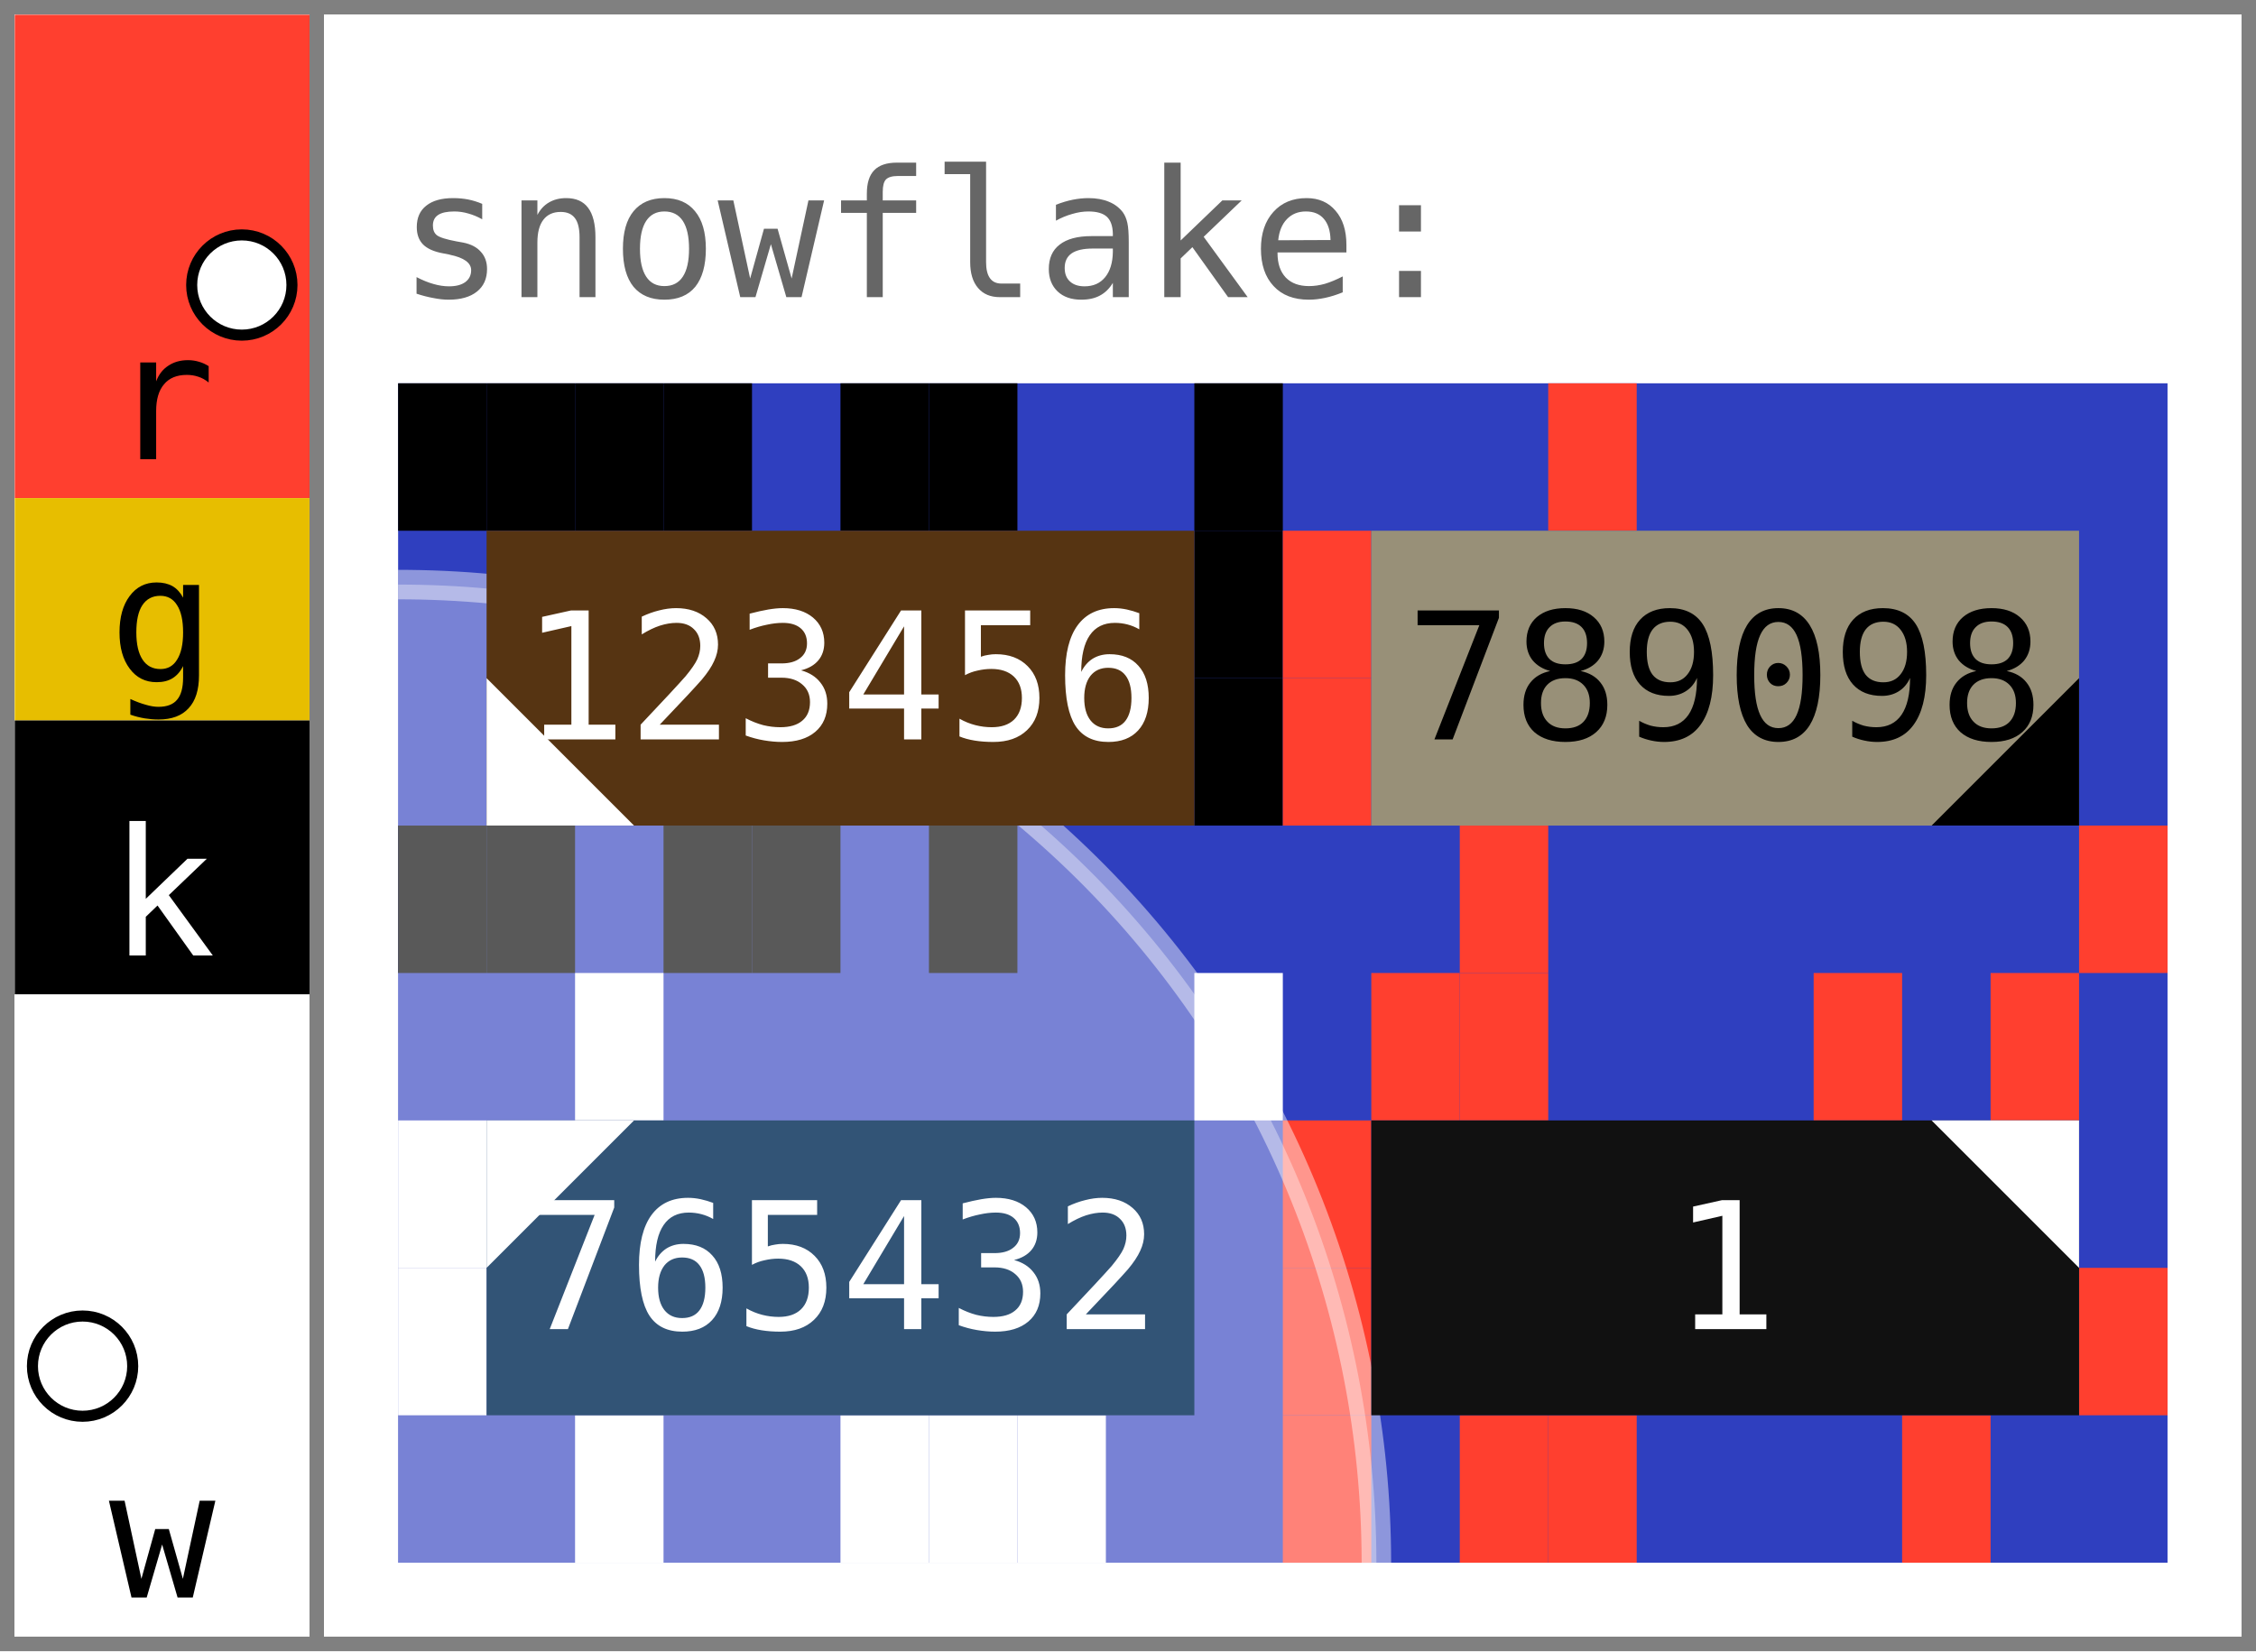
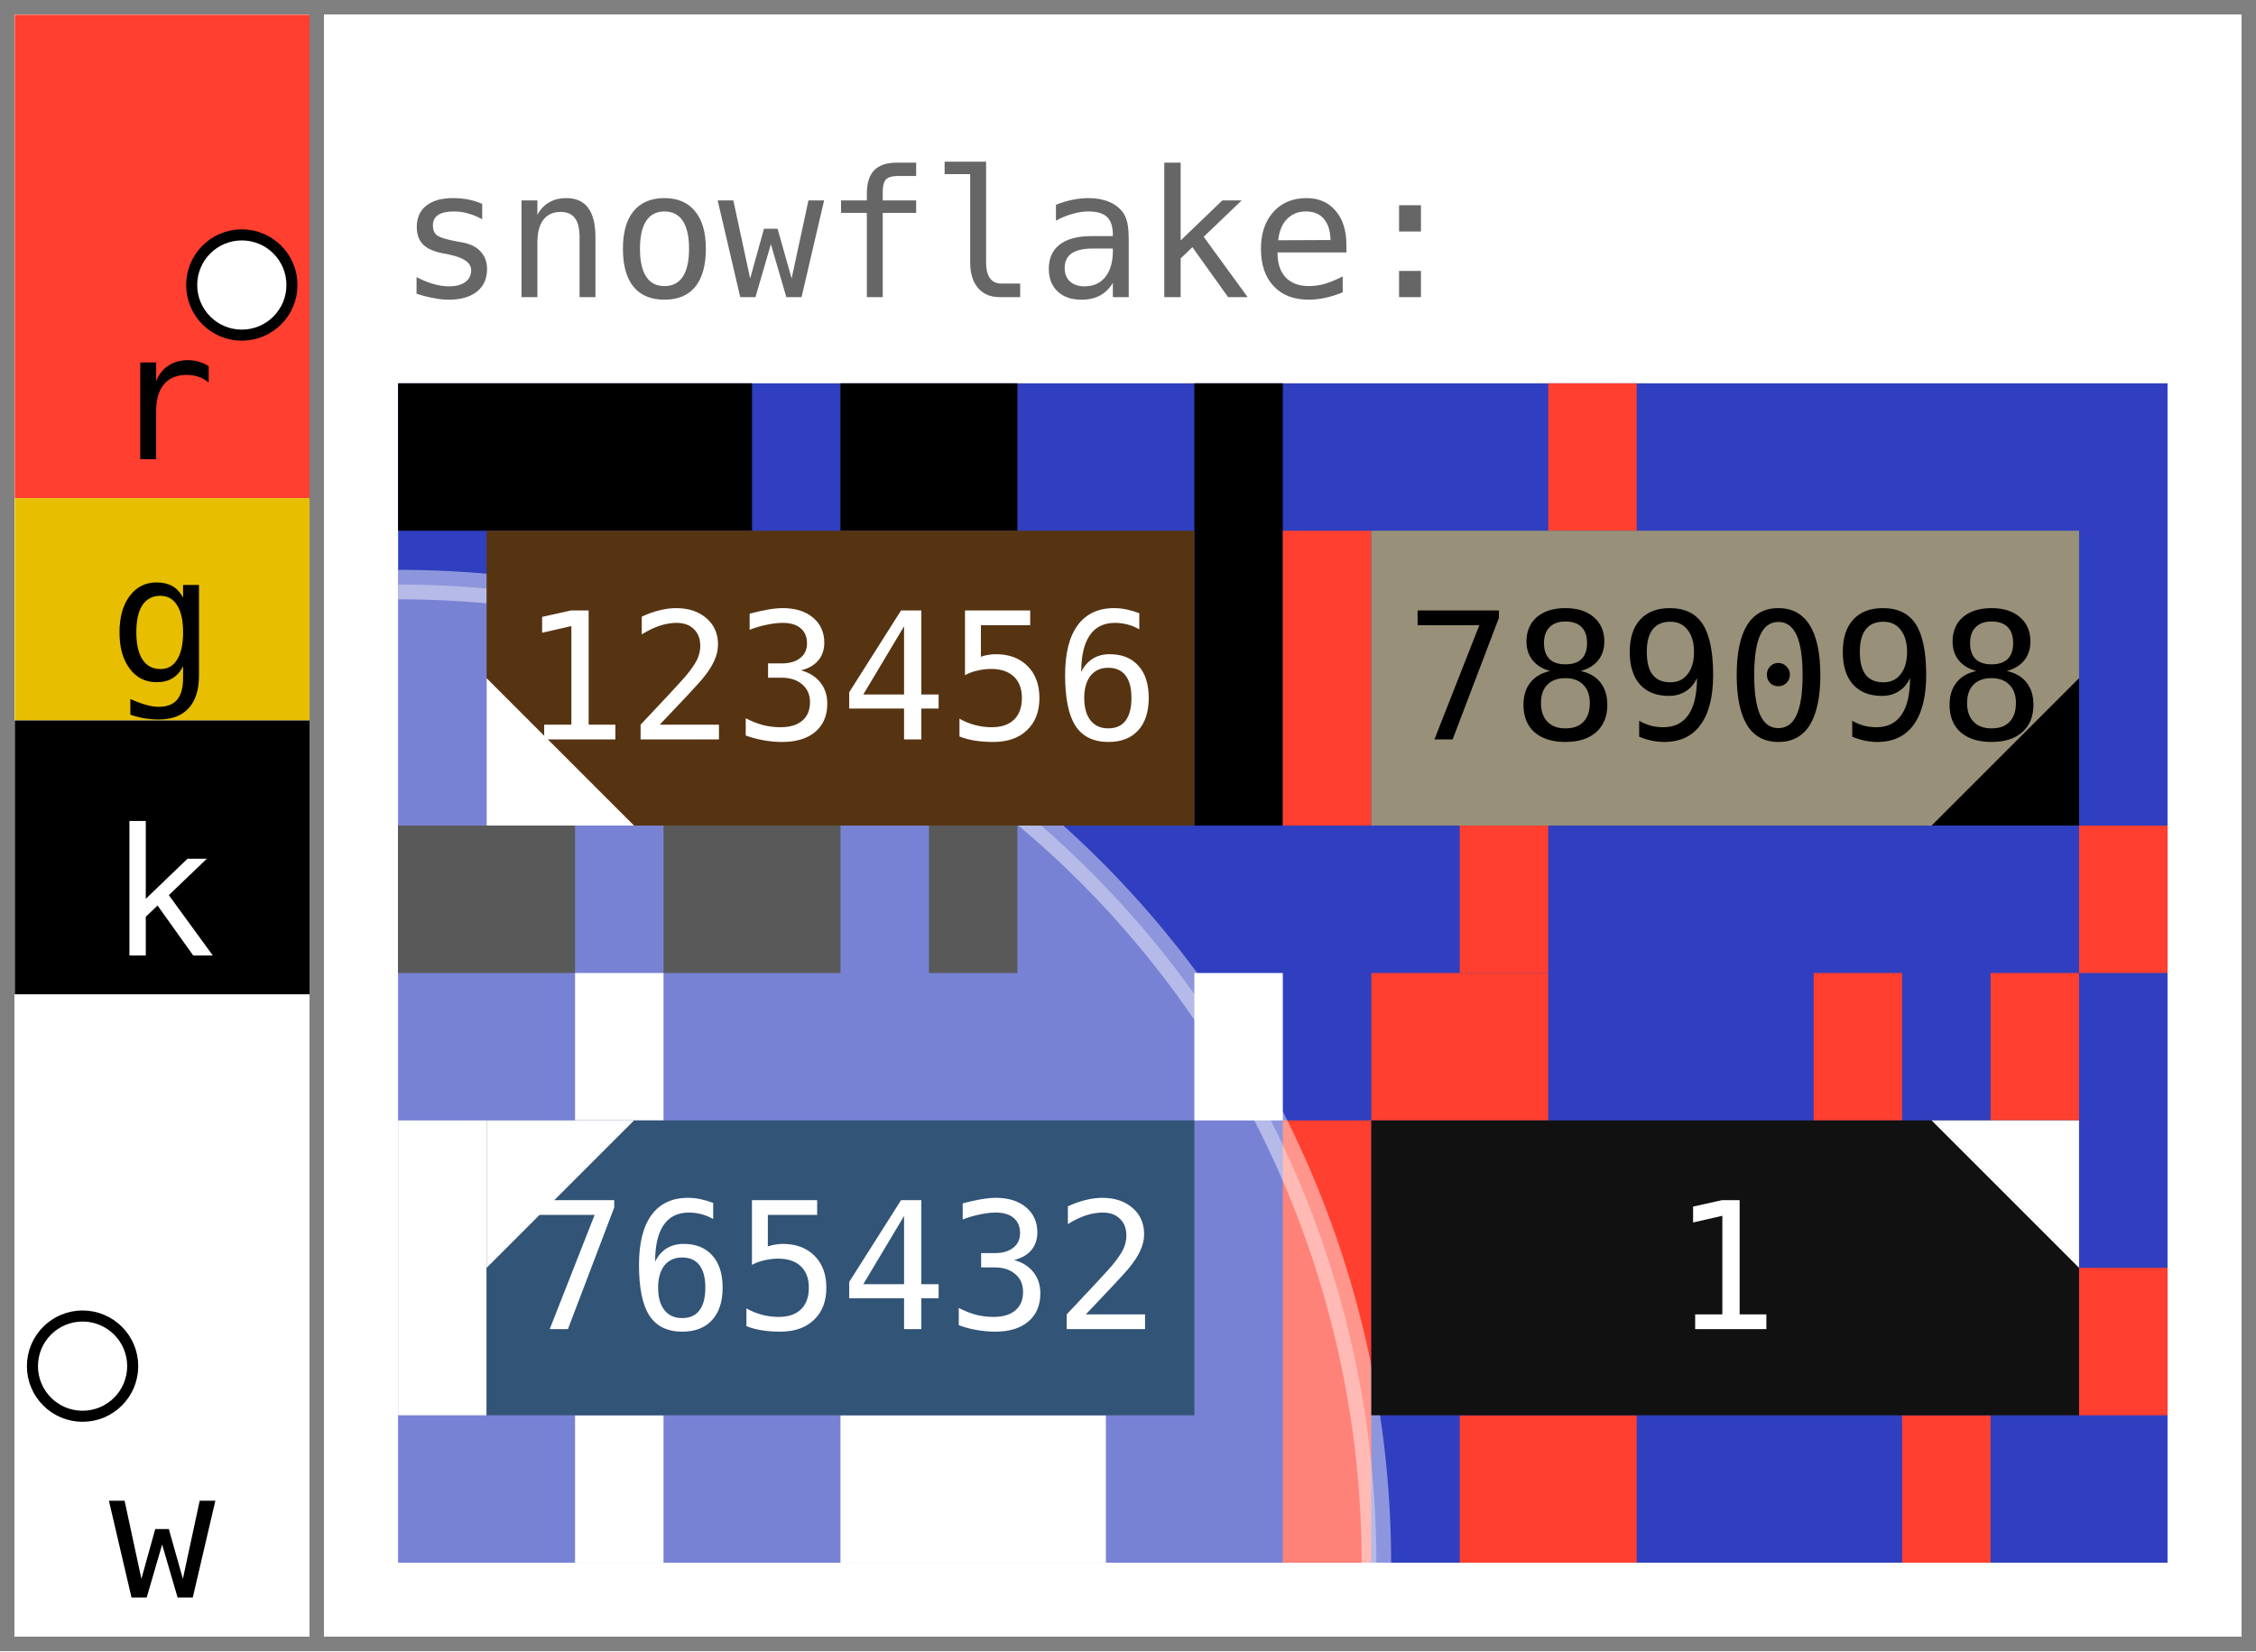
<svg xmlns="http://www.w3.org/2000/svg" width="153" height="112" viewBox="0 0 153 112" font-family="&quot;JetBrains Mono&quot;, &quot;Menlo&quot;, &quot;Consolas&quot;, &quot;DejaVu Sans Mono&quot;, &quot;Liberation Mono&quot;, &quot;Roboto Mono&quot;, &quot;Noto Sans Mono&quot;, monospace" data-entviz-version="v10" data-entviz-lib="0.10.0" data-input-bytes="19" data-cols="2" data-rows="2">
  <defs>
    <clipPath id="grid-clip-368e6fc81008c9c2-2x2">
      <rect x="27" y="26" width="120" height="80" />
    </clipPath>
  </defs>
  <rect x="0" y="0" width="153" height="112" fill="#ffffff" />
  <g data-channel="grid">
    <rect x="27" y="26" width="120" height="80" fill="#2f3fbf" />
    <g>
-       <rect x="27" y="26" width="6" height="10" fill="#000000" />
-       <rect x="33" y="26" width="6" height="10" fill="#000000" />
-       <rect x="39" y="26" width="6" height="10" fill="#000000" />
-       <rect x="45" y="26" width="6" height="10" fill="#000000" />
-       <rect x="57" y="26" width="6" height="10" fill="#000000" />
-       <rect x="63" y="26" width="6" height="10" fill="#000000" />
-       <rect x="81" y="26" width="6" height="10" fill="#000000" />
-       <rect x="81" y="36" width="6" height="10" fill="#000000" />
-       <rect x="81" y="46" width="6" height="10" fill="#000000" />
-       <rect x="63" y="56" width="6" height="10" fill="#000000" />
-       <rect x="51" y="56" width="6" height="10" fill="#000000" />
-       <rect x="45" y="56" width="6" height="10" fill="#000000" />
-       <rect x="33" y="56" width="6" height="10" fill="#000000" />
-       <rect x="27" y="56" width="6" height="10" fill="#000000" />
-       <rect x="105" y="26" width="6" height="10" fill="#ff3f2f" />
-       <rect x="141" y="56" width="6" height="10" fill="#ff3f2f" />
-       <rect x="99" y="56" width="6" height="10" fill="#ff3f2f" />
-       <rect x="87" y="46" width="6" height="10" fill="#ff3f2f" />
-       <rect x="87" y="36" width="6" height="10" fill="#ff3f2f" />
-       <rect x="39" y="66" width="6" height="10" fill="#ffffff" />
-       <rect x="81" y="66" width="6" height="10" fill="#ffffff" />
-       <rect x="69" y="96" width="6" height="10" fill="#ffffff" />
-       <rect x="63" y="96" width="6" height="10" fill="#ffffff" />
-       <rect x="57" y="96" width="6" height="10" fill="#ffffff" />
-       <rect x="39" y="96" width="6" height="10" fill="#ffffff" />
-       <rect x="27" y="86" width="6" height="10" fill="#ffffff" />
-       <rect x="27" y="76" width="6" height="10" fill="#ffffff" />
-       <rect x="93" y="66" width="6" height="10" fill="#ff3f2f" />
-       <rect x="99" y="66" width="6" height="10" fill="#ff3f2f" />
-       <rect x="123" y="66" width="6" height="10" fill="#ff3f2f" />
-       <rect x="135" y="66" width="6" height="10" fill="#ff3f2f" />
-       <rect x="141" y="86" width="6" height="10" fill="#ff3f2f" />
-       <rect x="129" y="96" width="6" height="10" fill="#ff3f2f" />
-       <rect x="105" y="96" width="6" height="10" fill="#ff3f2f" />
-       <rect x="99" y="96" width="6" height="10" fill="#ff3f2f" />
-       <rect x="87" y="96" width="6" height="10" fill="#ff3f2f" />
-       <rect x="87" y="86" width="6" height="10" fill="#ff3f2f" />
-       <rect x="87" y="76" width="6" height="10" fill="#ff3f2f" />
+       <path fill="#000000" d="M27 26h6v10h-6zM33 26h6v10h-6zM39 26h6v10h-6zM45 26h6v10h-6zM57 26h6v10h-6zM63 26h6v10h-6zM81 26h6v10h-6zM81 36h6v10h-6zM81 46h6v10h-6zM63 56h6v10h-6zM51 56h6v10h-6zM45 56h6v10h-6zM33 56h6v10h-6zM27 56h6v10h-6z" />
+       <path fill="#ff3f2f" d="M105 26h6v10h-6zM141 56h6v10h-6zM99 56h6v10h-6zM87 46h6v10h-6zM87 36h6v10h-6z" />
+       <path fill="#ffffff" d="M39 66h6v10h-6zM81 66h6v10h-6zM69 96h6v10h-6zM63 96h6v10h-6zM57 96h6v10h-6zM39 96h6v10h-6zM27 86h6v10h-6zM27 76h6v10h-6z" />
+       <path fill="#ff3f2f" d="M93 66h6v10h-6zM99 66h6v10h-6zM123 66h6v10h-6zM135 66h6v10h-6zM141 86h6v10h-6zM129 96h6v10h-6zM105 96h6v10h-6zM99 96h6v10h-6zM87 96h6v10h-6zM87 86h6v10h-6zM87 76h6v10h-6z" />
    </g>
    <g clip-path="url(#grid-clip-368e6fc81008c9c2-2x2)" data-channel="ellipse" data-ellipse-anchor-x="27" data-ellipse-anchor-y="106" data-ellipse-rx="66.342" data-ellipse-ry="66.342" data-ellipse-rotation-deg="36">
      <ellipse cx="27" cy="106" rx="66.342" ry="66.342" transform="rotate(36 27 106)" fill="#ffffff" stroke="#ffffff" fill-opacity="0.35" stroke-opacity="0.45" stroke-width="2" />
    </g>
    <g>
-       <g data-channel="cell" data-cell-index="0" data-cell-row="0" data-cell-col="0" data-cell-quartile="4">
+       <g data-channel="cell" data-cell-index="0" data-cell-row="0" data-cell-col="0" data-surround-bits="0x368e6f" data-edge-color="#000000" data-cell-quartile="4">
        <rect x="33" y="36" width="48" height="20" fill="#563412" />
        <text x="57" y="46" fill="#ffffff" font-size="12" text-anchor="middle" dominant-baseline="central">123456</text>
        <polygon points="33,56 33,46 43,56" fill="#ffffff" />
      </g>
-       <g data-channel="cell" data-cell-index="1" data-cell-row="0" data-cell-col="1" data-cell-quartile="3">
+       <g data-channel="cell" data-cell-index="1" data-cell-row="0" data-cell-col="1" data-surround-bits="0xc81008" data-edge-color="#ff3f2f" data-cell-quartile="3">
        <rect x="93" y="36" width="48" height="20" fill="#989078" />
        <text x="117" y="46" fill="#000000" font-size="12" text-anchor="middle" dominant-baseline="central">789098</text>
        <polygon points="141,56 141,46 131,56" fill="#000000" />
      </g>
-       <g data-channel="cell" data-cell-index="2" data-cell-row="1" data-cell-col="0" data-cell-quartile="1">
+       <g data-channel="cell" data-cell-index="2" data-cell-row="1" data-cell-col="0" data-surround-bits="0xc9c204" data-edge-color="#ffffff" data-cell-quartile="1">
        <rect x="33" y="76" width="48" height="20" fill="#325476" />
        <text x="57" y="86" fill="#ffffff" font-size="12" text-anchor="middle" dominant-baseline="central">765432</text>
        <polygon points="33,76 43,76 33,86" fill="#ffffff" />
      </g>
-       <g data-channel="cell" data-cell-index="3" data-cell-row="1" data-cell-col="1" data-cell-quartile="2">
+       <g data-channel="cell" data-cell-index="3" data-cell-row="1" data-cell-col="1" data-surround-bits="0xec4946" data-edge-color="#ff3f2f" data-cell-quartile="2">
        <rect x="93" y="76" width="48" height="20" fill="#111111" />
        <text x="117" y="86" fill="#ffffff" font-size="12" text-anchor="middle" dominant-baseline="central">1</text>
        <polygon points="141,76 131,76 141,86" fill="#ffffff" />
      </g>
    </g>
  </g>
  <g data-channel="color-bar" data-bar-slots="9" data-bar-marker-left="7" data-bar-marker-right="1">
    <g data-color-bar-rank="0" data-color-bar-band="R">
      <rect x="1" y="1" width="20" height="32.788" fill="#ff3f2f" />
      <text x="11" y="31.148" fill="#000000" font-size="12" text-anchor="middle" data-color-bar-letter="true">r</text>
    </g>
    <g data-color-bar-rank="1" data-color-bar-band="G">
      <rect x="1" y="33.788" width="20" height="15.081" fill="#e7be00" />
      <text x="11" y="46.229" fill="#000000" font-size="12" text-anchor="middle" data-color-bar-letter="true">g</text>
    </g>
    <g data-color-bar-rank="2" data-color-bar-band="K">
      <rect x="1" y="48.869" width="20" height="18.582" fill="#000000" />
      <text x="11" y="64.811" fill="#ffffff" font-size="12" text-anchor="middle" data-color-bar-letter="true">k</text>
    </g>
    <g data-color-bar-rank="3" data-color-bar-band="W">
      <rect x="1" y="67.451" width="20" height="43.549" fill="#ffffff" />
      <text x="11" y="108.36" fill="#000000" font-size="12" text-anchor="middle" data-color-bar-letter="true">w</text>
    </g>
    <circle cx="5.6" cy="92.667" r="3.4" fill="#ffffff" stroke="#000000" stroke-width="0.75" data-bar-marker="left" />
    <circle cx="16.4" cy="19.333" r="3.4" fill="#ffffff" stroke="#000000" stroke-width="0.75" data-bar-marker="right" />
  </g>
  <g data-channel="label-top">
    <text x="27" y="16" fill="#666666" font-size="12" dominant-baseline="central">snowflake:</text>
  </g>
  <line x1="0" y1="0.5" x2="153" y2="0.5" stroke="#808080" stroke-width="1" shape-rendering="crispEdges" />
  <line x1="152.5" y1="0" x2="152.5" y2="112" stroke="#808080" stroke-width="1" shape-rendering="crispEdges" />
  <line x1="0" y1="111.5" x2="153" y2="111.5" stroke="#808080" stroke-width="1" shape-rendering="crispEdges" />
  <line x1="0.5" y1="0" x2="0.5" y2="112" stroke="#808080" stroke-width="1" shape-rendering="crispEdges" />
  <line x1="21.5" y1="0" x2="21.5" y2="112" stroke="#808080" stroke-width="1" shape-rendering="crispEdges" />
</svg>
